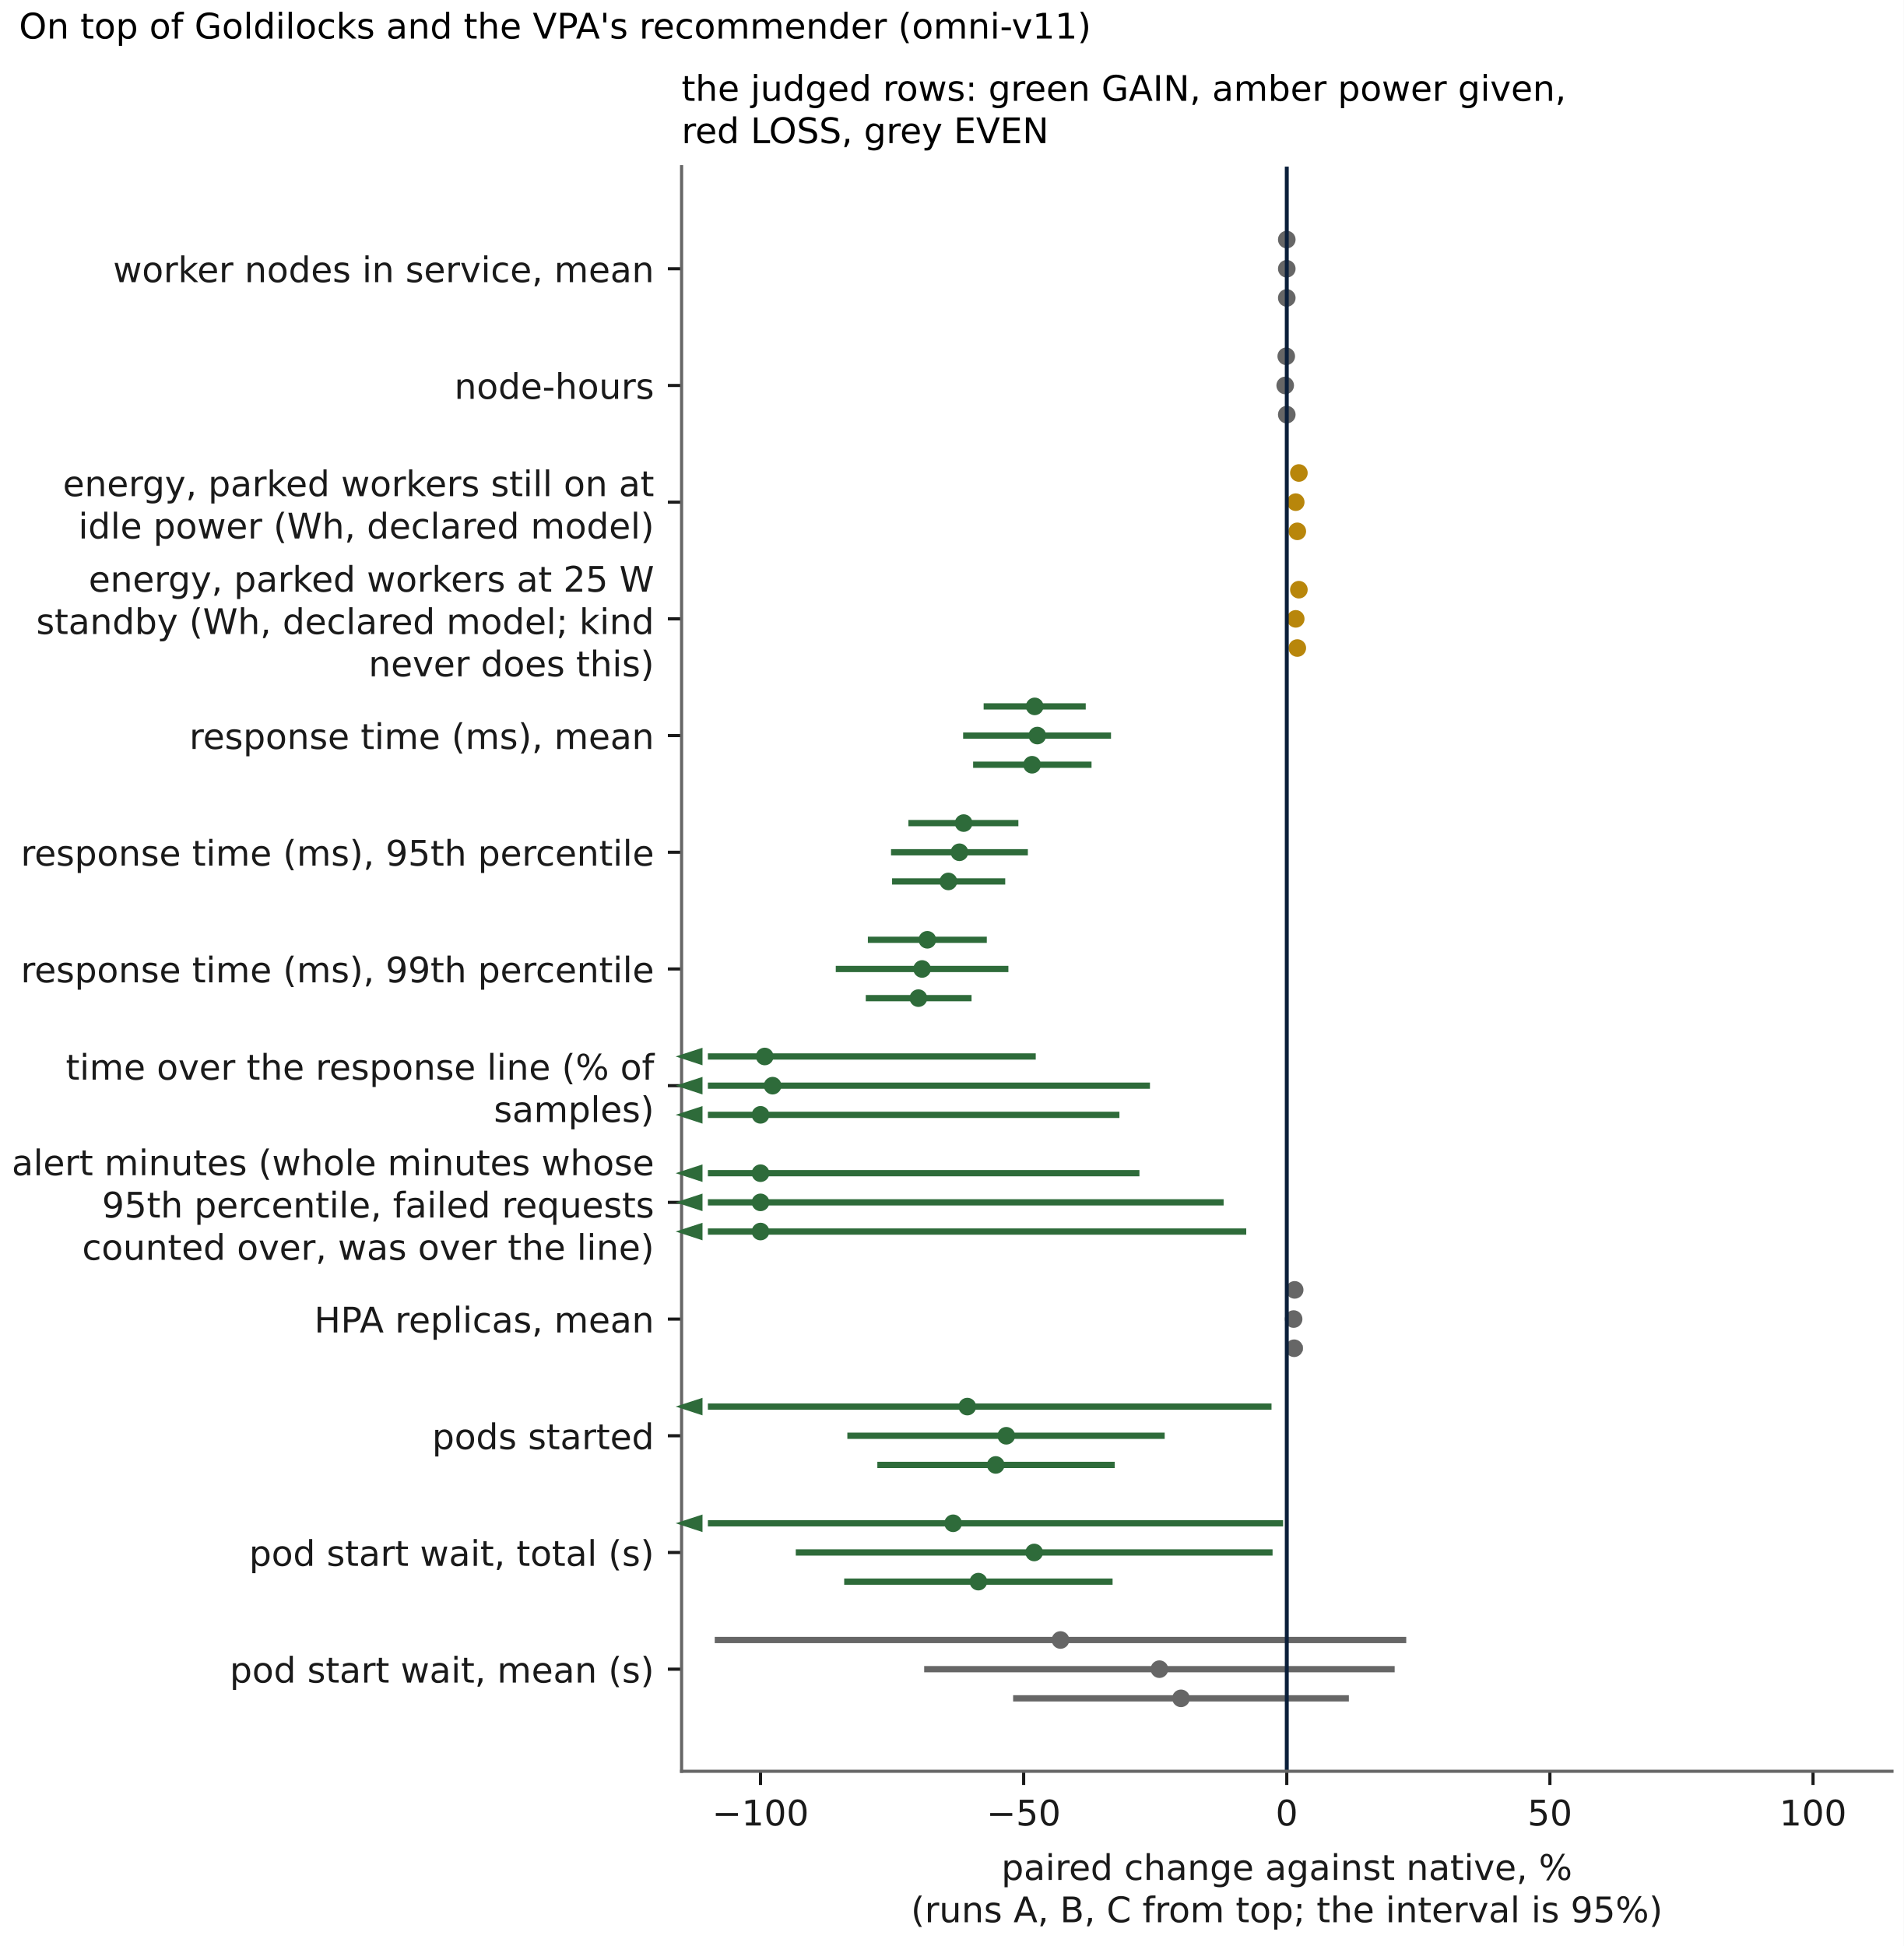
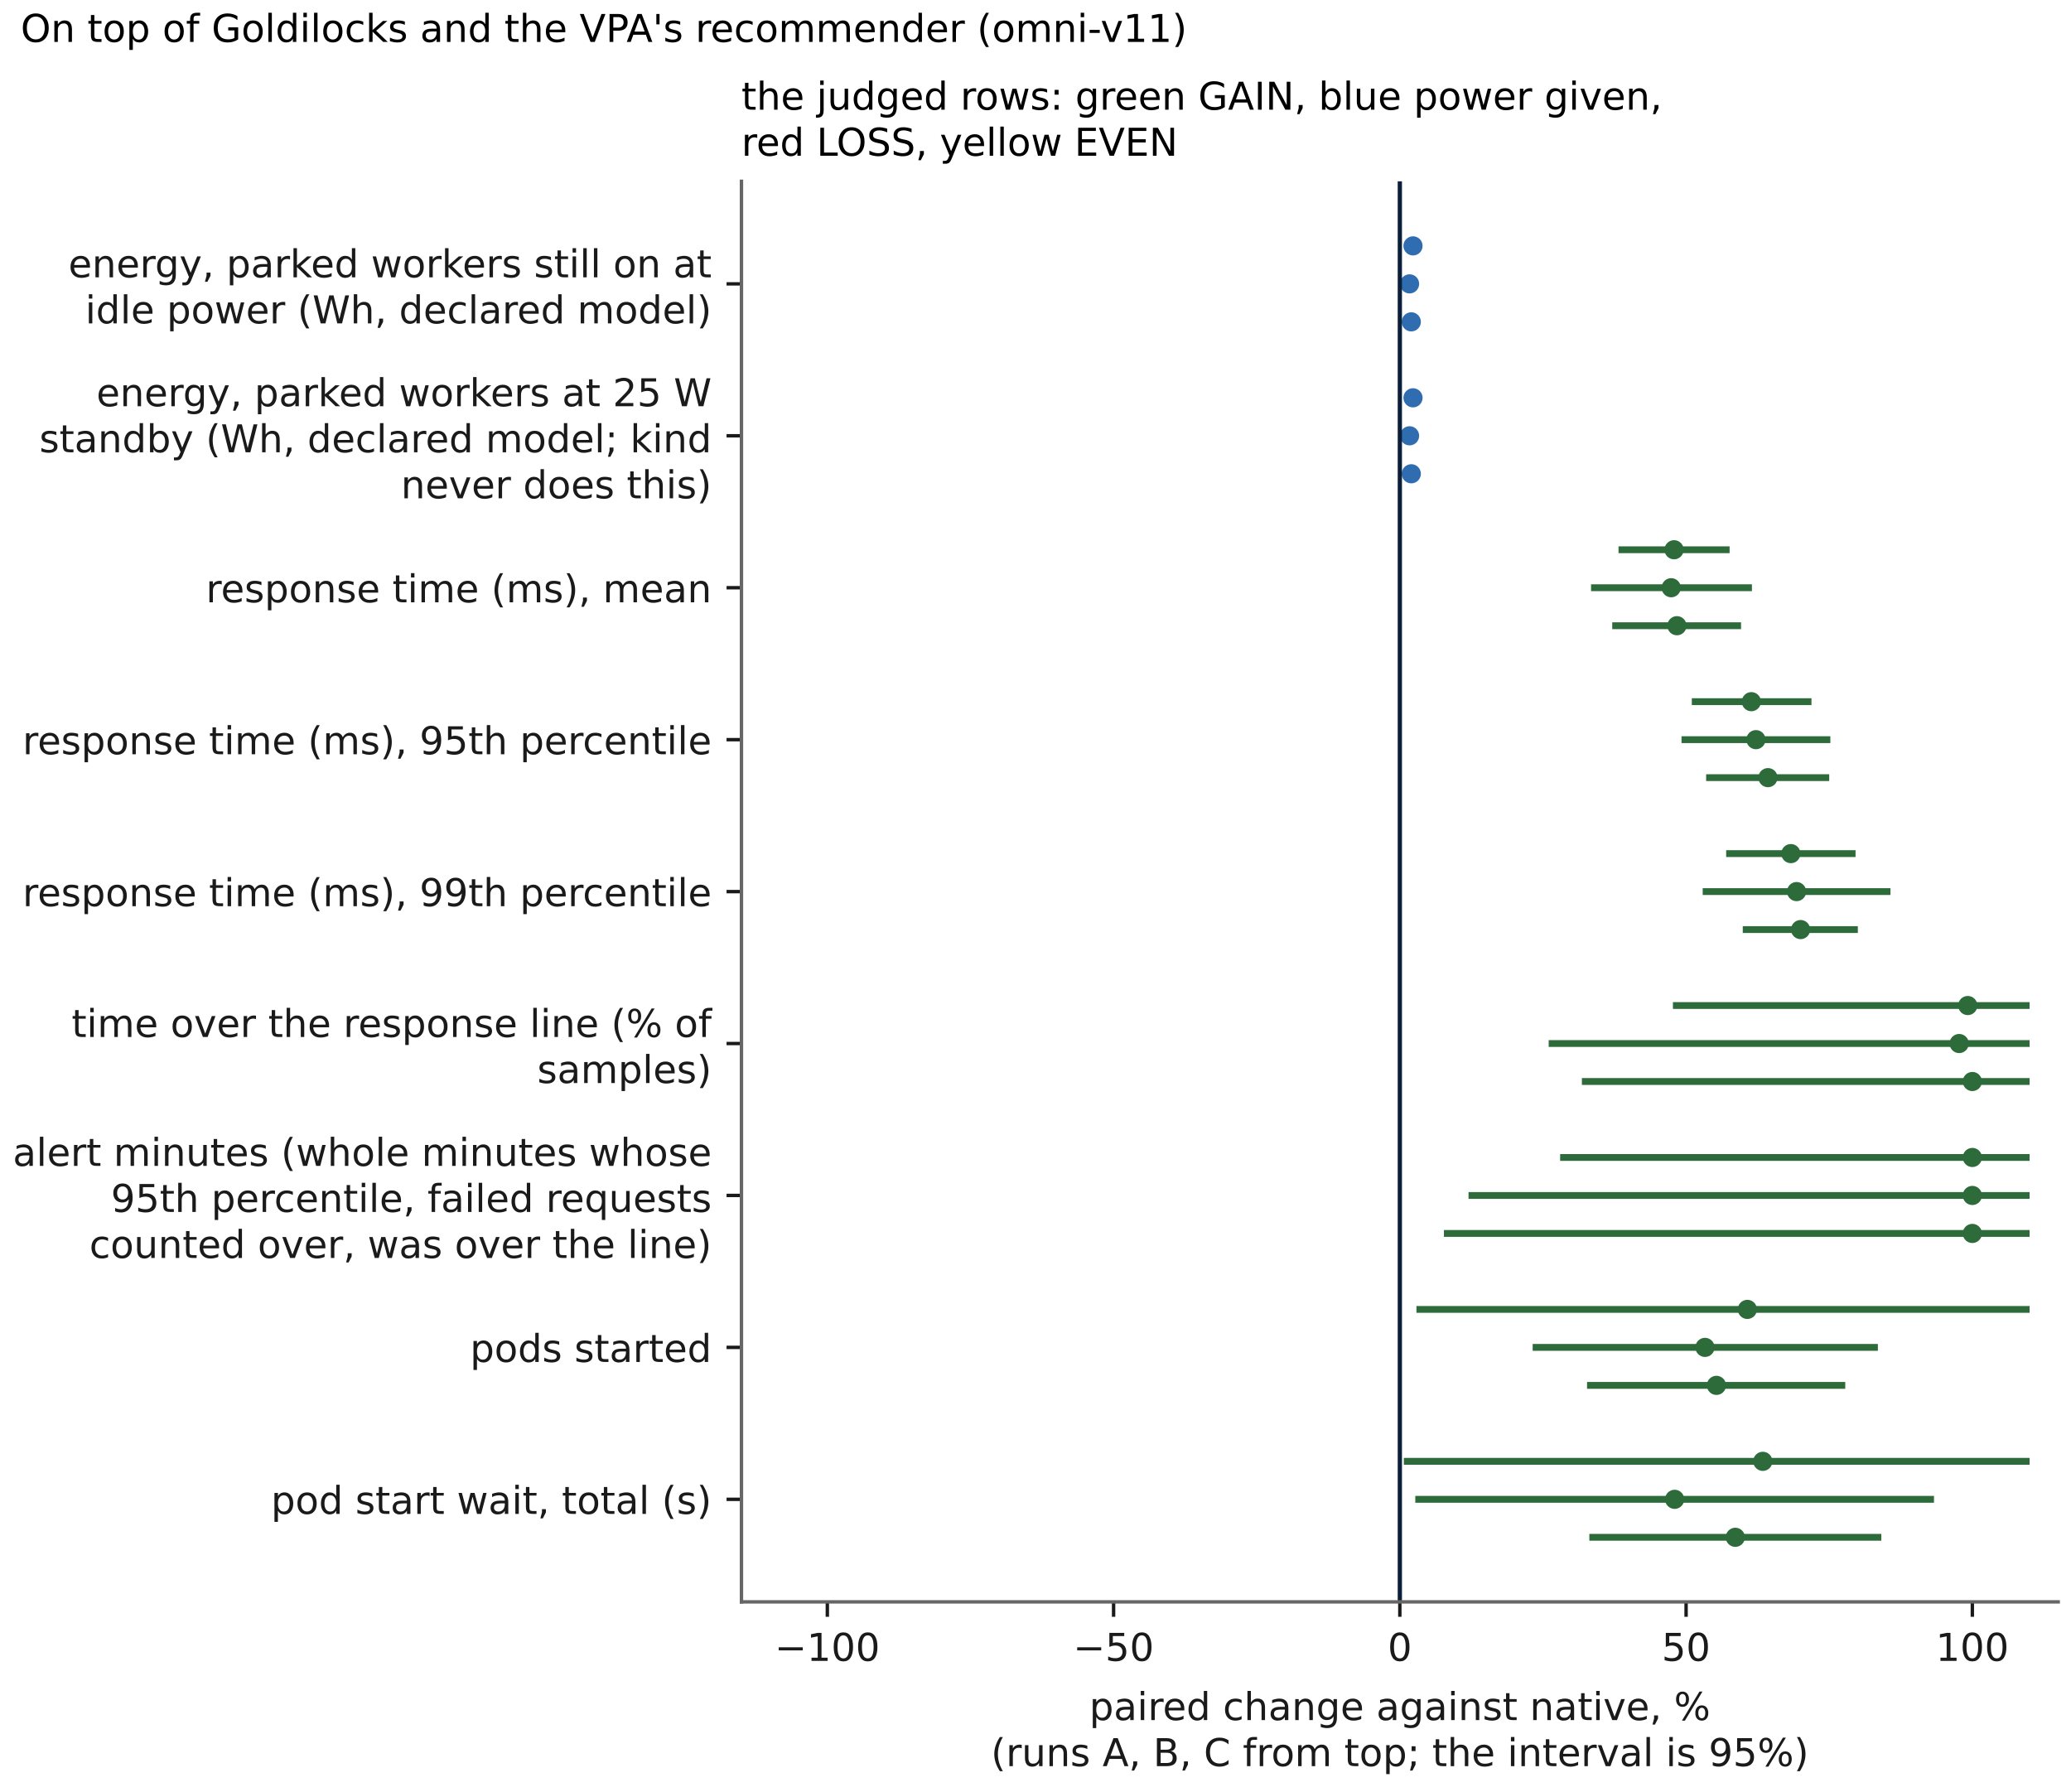
- <svg xmlns="http://www.w3.org/2000/svg" xmlns:xlink="http://www.w3.org/1999/xlink" width="486pt" height="496.8pt" viewBox="0 0 486 496.8" version="1.1">
+ <svg xmlns="http://www.w3.org/2000/svg" xmlns:xlink="http://www.w3.org/1999/xlink" width="486pt" height="420.48pt" viewBox="0 0 486 420.48" version="1.1">
  <defs>
    <style type="text/css">*{stroke-linejoin: round; stroke-linecap: butt}</style>
  </defs>
  <g id="figure_1">
    <g id="patch_1">
-       <path d="M 0 496.8  L 486 496.8  L 486 0  L 0 0  z " style="fill: #ffffff" />
+       <path d="M 0 420.48  L 486 420.48  L 486 0  L 0 0  z " style="fill: #ffffff" />
    </g>
    <g id="axes_1">
      <g id="patch_2">
-         <path d="M 173.999 452.195  L 483 452.195  L 483 42.543  L 173.999 42.543  z " style="fill: #ffffff" />
+         <path d="M 173.999 375.875  L 483 375.875  L 483 42.543  L 173.999 42.543  z " style="fill: #ffffff" />
      </g>
      <g id="matplotlib.axis_1">
        <g id="xtick_1">
          <g id="line2d_1">
            <defs>
              <path id="m814b2a8047" d="M 0 0  L 0 3.5  " style="stroke: #1a1a1a; stroke-width: 0.8" />
            </defs>
            <g>
-               <use xlink:href="#m814b2a8047" x="194.151" y="452.195" style="fill: #1a1a1a; stroke: #1a1a1a; stroke-width: 0.8" />
+               <use xlink:href="#m814b2a8047" x="194.151" y="375.875" style="fill: #1a1a1a; stroke: #1a1a1a; stroke-width: 0.8" />
            </g>
          </g>
          <g id="text_1">
-             <text style="font-size: 9px; font-family: 'DejaVu Sans'; text-anchor: middle; fill: #1a1a1a" x="194.151" y="466.033" transform="rotate(-0 194.1508 466.0327)">−100</text>
+             <text style="font-size: 9px; font-family: 'DejaVu Sans'; text-anchor: middle; fill: #1a1a1a" x="194.151" y="389.713" transform="rotate(-0 194.1508 389.7127)">−100</text>
          </g>
        </g>
        <g id="xtick_2">
          <g id="line2d_2">
            <g>
-               <use xlink:href="#m814b2a8047" x="261.325" y="452.195" style="fill: #1a1a1a; stroke: #1a1a1a; stroke-width: 0.8" />
+               <use xlink:href="#m814b2a8047" x="261.325" y="375.875" style="fill: #1a1a1a; stroke: #1a1a1a; stroke-width: 0.8" />
            </g>
          </g>
          <g id="text_2">
-             <text style="font-size: 9px; font-family: 'DejaVu Sans'; text-anchor: middle; fill: #1a1a1a" x="261.325" y="466.033" transform="rotate(-0 261.325 466.0327)">−50</text>
+             <text style="font-size: 9px; font-family: 'DejaVu Sans'; text-anchor: middle; fill: #1a1a1a" x="261.325" y="389.713" transform="rotate(-0 261.325 389.7127)">−50</text>
          </g>
        </g>
        <g id="xtick_3">
          <g id="line2d_3">
            <g>
-               <use xlink:href="#m814b2a8047" x="328.499" y="452.195" style="fill: #1a1a1a; stroke: #1a1a1a; stroke-width: 0.8" />
+               <use xlink:href="#m814b2a8047" x="328.499" y="375.875" style="fill: #1a1a1a; stroke: #1a1a1a; stroke-width: 0.8" />
            </g>
          </g>
          <g id="text_3">
-             <text style="font-size: 9px; font-family: 'DejaVu Sans'; text-anchor: middle; fill: #1a1a1a" x="328.499" y="466.033" transform="rotate(-0 328.4991 466.0327)">0</text>
+             <text style="font-size: 9px; font-family: 'DejaVu Sans'; text-anchor: middle; fill: #1a1a1a" x="328.499" y="389.713" transform="rotate(-0 328.4991 389.7127)">0</text>
          </g>
        </g>
        <g id="xtick_4">
          <g id="line2d_4">
            <g>
-               <use xlink:href="#m814b2a8047" x="395.673" y="452.195" style="fill: #1a1a1a; stroke: #1a1a1a; stroke-width: 0.8" />
+               <use xlink:href="#m814b2a8047" x="395.673" y="375.875" style="fill: #1a1a1a; stroke: #1a1a1a; stroke-width: 0.8" />
            </g>
          </g>
          <g id="text_4">
-             <text style="font-size: 9px; font-family: 'DejaVu Sans'; text-anchor: middle; fill: #1a1a1a" x="395.673" y="466.033" transform="rotate(-0 395.6733 466.0327)">50</text>
+             <text style="font-size: 9px; font-family: 'DejaVu Sans'; text-anchor: middle; fill: #1a1a1a" x="395.673" y="389.713" transform="rotate(-0 395.6733 389.7127)">50</text>
          </g>
        </g>
        <g id="xtick_5">
          <g id="line2d_5">
            <g>
-               <use xlink:href="#m814b2a8047" x="462.848" y="452.195" style="fill: #1a1a1a; stroke: #1a1a1a; stroke-width: 0.8" />
+               <use xlink:href="#m814b2a8047" x="462.848" y="375.875" style="fill: #1a1a1a; stroke: #1a1a1a; stroke-width: 0.8" />
            </g>
          </g>
          <g id="text_5">
-             <text style="font-size: 9px; font-family: 'DejaVu Sans'; text-anchor: middle; fill: #1a1a1a" x="462.848" y="466.033" transform="rotate(-0 462.8475 466.0327)">100</text>
+             <text style="font-size: 9px; font-family: 'DejaVu Sans'; text-anchor: middle; fill: #1a1a1a" x="462.848" y="389.713" transform="rotate(-0 462.8475 389.7127)">100</text>
          </g>
        </g>
        <g id="text_6">
-           <text style="font-size: 9px; font-family: 'DejaVu Sans'; fill: #1a1a1a" transform="translate(255.6315 479.9343)">paired change against native, %</text>
-           <text style="font-size: 9px; font-family: 'DejaVu Sans'; fill: #1a1a1a" transform="translate(232.5507 490.7368)">(runs A, B, C from top; the interval is 95%)</text>
+           <text style="font-size: 9px; font-family: 'DejaVu Sans'; fill: #1a1a1a" transform="translate(255.6315 403.6143)">paired change against native, %</text>
+           <text style="font-size: 9px; font-family: 'DejaVu Sans'; fill: #1a1a1a" transform="translate(232.5507 414.4168)">(runs A, B, C from top; the interval is 95%)</text>
        </g>
      </g>
      <g id="matplotlib.axis_2">
        <g id="ytick_1">
          <g id="line2d_6">
            <defs>
              <path id="m31e56b5a68" d="M 0 0  L -3.5 0  " style="stroke: #1a1a1a; stroke-width: 0.8" />
            </defs>
            <g>
-               <use xlink:href="#m31e56b5a68" x="173.999" y="426.126" style="fill: #1a1a1a; stroke: #1a1a1a; stroke-width: 0.8" />
+               <use xlink:href="#m31e56b5a68" x="173.999" y="351.811" style="fill: #1a1a1a; stroke: #1a1a1a; stroke-width: 0.8" />
            </g>
          </g>
          <g id="text_7">
-             <text style="font-size: 9px; font-family: 'DejaVu Sans'; text-anchor: end; fill: #1a1a1a" x="166.999" y="429.545" transform="rotate(-0 166.9985 429.5454)">pod start wait, mean (s)</text>
+             <text style="font-size: 9px; font-family: 'DejaVu Sans'; text-anchor: end; fill: #1a1a1a" x="166.999" y="355.23" transform="rotate(-0 166.9985 355.2301)">pod start wait, total (s)</text>
          </g>
        </g>
        <g id="ytick_2">
          <g id="line2d_7">
            <g>
-               <use xlink:href="#m31e56b5a68" x="173.999" y="396.333" style="fill: #1a1a1a; stroke: #1a1a1a; stroke-width: 0.8" />
+               <use xlink:href="#m31e56b5a68" x="173.999" y="316.16" style="fill: #1a1a1a; stroke: #1a1a1a; stroke-width: 0.8" />
            </g>
          </g>
          <g id="text_8">
-             <text style="font-size: 9px; font-family: 'DejaVu Sans'; text-anchor: end; fill: #1a1a1a" x="166.999" y="399.753" transform="rotate(-0 166.9985 399.7526)">pod start wait, total (s)</text>
+             <text style="font-size: 9px; font-family: 'DejaVu Sans'; text-anchor: end; fill: #1a1a1a" x="166.999" y="319.58" transform="rotate(-0 166.9985 319.5797)">pods started</text>
          </g>
        </g>
        <g id="ytick_3">
          <g id="line2d_8">
            <g>
-               <use xlink:href="#m31e56b5a68" x="173.999" y="366.54" style="fill: #1a1a1a; stroke: #1a1a1a; stroke-width: 0.8" />
+               <use xlink:href="#m31e56b5a68" x="173.999" y="280.51" style="fill: #1a1a1a; stroke: #1a1a1a; stroke-width: 0.8" />
            </g>
          </g>
          <g id="text_9">
-             <text style="font-size: 9px; font-family: 'DejaVu Sans'; text-anchor: end; fill: #1a1a1a" x="166.999" y="369.96" transform="rotate(-0 166.9985 369.9597)">pods started</text>
+             <text style="font-size: 9px; font-family: 'DejaVu Sans'; fill: #1a1a1a" transform="translate(3.00024 273.5772)">alert minutes (whole minutes whose</text>
+             <text style="font-size: 9px; font-family: 'DejaVu Sans'; fill: #1a1a1a" transform="translate(26.02758 284.3797)">95th percentile, failed requests</text>
+             <text style="font-size: 9px; font-family: 'DejaVu Sans'; fill: #1a1a1a" transform="translate(20.96368 295.1821)">counted over, was over the line)</text>
          </g>
        </g>
        <g id="ytick_4">
          <g id="line2d_9">
            <g>
-               <use xlink:href="#m31e56b5a68" x="173.999" y="336.748" style="fill: #1a1a1a; stroke: #1a1a1a; stroke-width: 0.8" />
+               <use xlink:href="#m31e56b5a68" x="173.999" y="244.86" style="fill: #1a1a1a; stroke: #1a1a1a; stroke-width: 0.8" />
            </g>
          </g>
          <g id="text_10">
-             <text style="font-size: 9px; font-family: 'DejaVu Sans'; text-anchor: end; fill: #1a1a1a" x="166.999" y="340.167" transform="rotate(-0 166.9985 340.1669)">HPA replicas, mean</text>
+             <text style="font-size: 9px; font-family: 'DejaVu Sans'; fill: #1a1a1a" transform="translate(16.80399 243.328)">time over the response line (% of</text>
+             <text style="font-size: 9px; font-family: 'DejaVu Sans'; fill: #1a1a1a" transform="translate(126.0766 254.1305)">samples)</text>
          </g>
        </g>
        <g id="ytick_5">
          <g id="line2d_10">
            <g>
-               <use xlink:href="#m31e56b5a68" x="173.999" y="306.955" style="fill: #1a1a1a; stroke: #1a1a1a; stroke-width: 0.8" />
+               <use xlink:href="#m31e56b5a68" x="173.999" y="209.209" style="fill: #1a1a1a; stroke: #1a1a1a; stroke-width: 0.8" />
            </g>
          </g>
          <g id="text_11">
-             <text style="font-size: 9px; font-family: 'DejaVu Sans'; fill: #1a1a1a" transform="translate(3.00024 300.022)">alert minutes (whole minutes whose</text>
-             <text style="font-size: 9px; font-family: 'DejaVu Sans'; fill: #1a1a1a" transform="translate(26.02758 310.8245)">95th percentile, failed requests</text>
-             <text style="font-size: 9px; font-family: 'DejaVu Sans'; fill: #1a1a1a" transform="translate(20.96368 321.627)">counted over, was over the line)</text>
+             <text style="font-size: 9px; font-family: 'DejaVu Sans'; text-anchor: end; fill: #1a1a1a" x="166.999" y="212.628" transform="rotate(-0 166.9985 212.6284)">response time (ms), 99th percentile</text>
          </g>
        </g>
        <g id="ytick_6">
          <g id="line2d_11">
            <g>
-               <use xlink:href="#m31e56b5a68" x="173.999" y="277.162" style="fill: #1a1a1a; stroke: #1a1a1a; stroke-width: 0.8" />
+               <use xlink:href="#m31e56b5a68" x="173.999" y="173.559" style="fill: #1a1a1a; stroke: #1a1a1a; stroke-width: 0.8" />
            </g>
          </g>
          <g id="text_12">
-             <text style="font-size: 9px; font-family: 'DejaVu Sans'; fill: #1a1a1a" transform="translate(16.80399 275.6304)">time over the response line (% of</text>
-             <text style="font-size: 9px; font-family: 'DejaVu Sans'; fill: #1a1a1a" transform="translate(126.0766 286.4329)">samples)</text>
+             <text style="font-size: 9px; font-family: 'DejaVu Sans'; text-anchor: end; fill: #1a1a1a" x="166.999" y="176.978" transform="rotate(-0 166.9985 176.978)">response time (ms), 95th percentile</text>
          </g>
        </g>
        <g id="ytick_7">
          <g id="line2d_12">
            <g>
-               <use xlink:href="#m31e56b5a68" x="173.999" y="247.369" style="fill: #1a1a1a; stroke: #1a1a1a; stroke-width: 0.8" />
+               <use xlink:href="#m31e56b5a68" x="173.999" y="137.908" style="fill: #1a1a1a; stroke: #1a1a1a; stroke-width: 0.8" />
            </g>
          </g>
          <g id="text_13">
-             <text style="font-size: 9px; font-family: 'DejaVu Sans'; text-anchor: end; fill: #1a1a1a" x="166.999" y="250.788" transform="rotate(-0 166.9985 250.7884)">response time (ms), 99th percentile</text>
+             <text style="font-size: 9px; font-family: 'DejaVu Sans'; text-anchor: end; fill: #1a1a1a" x="166.999" y="141.328" transform="rotate(-0 166.9985 141.3275)">response time (ms), mean</text>
          </g>
        </g>
        <g id="ytick_8">
          <g id="line2d_13">
            <g>
-               <use xlink:href="#m31e56b5a68" x="173.999" y="217.576" style="fill: #1a1a1a; stroke: #1a1a1a; stroke-width: 0.8" />
+               <use xlink:href="#m31e56b5a68" x="173.999" y="102.258" style="fill: #1a1a1a; stroke: #1a1a1a; stroke-width: 0.8" />
            </g>
          </g>
          <g id="text_14">
-             <text style="font-size: 9px; font-family: 'DejaVu Sans'; text-anchor: end; fill: #1a1a1a" x="166.999" y="220.996" transform="rotate(-0 166.9985 220.9956)">response time (ms), 95th percentile</text>
+             <text style="font-size: 9px; font-family: 'DejaVu Sans'; fill: #1a1a1a" transform="translate(22.62446 95.3251)">energy, parked workers at 25 W</text>
+             <text style="font-size: 9px; font-family: 'DejaVu Sans'; fill: #1a1a1a" transform="translate(9.238365 106.1276)">standby (Wh, declared model; kind</text>
+             <text style="font-size: 9px; font-family: 'DejaVu Sans'; fill: #1a1a1a" transform="translate(94.0929 116.93)">never does this)</text>
          </g>
        </g>
        <g id="ytick_9">
          <g id="line2d_14">
            <g>
-               <use xlink:href="#m31e56b5a68" x="173.999" y="187.783" style="fill: #1a1a1a; stroke: #1a1a1a; stroke-width: 0.8" />
+               <use xlink:href="#m31e56b5a68" x="173.999" y="66.607" style="fill: #1a1a1a; stroke: #1a1a1a; stroke-width: 0.8" />
            </g>
          </g>
          <g id="text_15">
-             <text style="font-size: 9px; font-family: 'DejaVu Sans'; text-anchor: end; fill: #1a1a1a" x="166.999" y="191.203" transform="rotate(-0 166.9985 191.2027)">response time (ms), mean</text>
-           </g>
-         </g>
-         <g id="ytick_10">
-           <g id="line2d_15">
-             <g>
-               <use xlink:href="#m31e56b5a68" x="173.999" y="157.991" style="fill: #1a1a1a; stroke: #1a1a1a; stroke-width: 0.8" />
-             </g>
-           </g>
-           <g id="text_16">
-             <text style="font-size: 9px; font-family: 'DejaVu Sans'; fill: #1a1a1a" transform="translate(22.62446 151.0579)">energy, parked workers at 25 W</text>
-             <text style="font-size: 9px; font-family: 'DejaVu Sans'; fill: #1a1a1a" transform="translate(9.238365 161.8603)">standby (Wh, declared model; kind</text>
-             <text style="font-size: 9px; font-family: 'DejaVu Sans'; fill: #1a1a1a" transform="translate(94.0929 172.6628)">never does this)</text>
-           </g>
-         </g>
-         <g id="ytick_11">
-           <g id="line2d_16">
-             <g>
-               <use xlink:href="#m31e56b5a68" x="173.999" y="128.198" style="fill: #1a1a1a; stroke: #1a1a1a; stroke-width: 0.8" />
-             </g>
-           </g>
-           <g id="text_17">
-             <text style="font-size: 9px; font-family: 'DejaVu Sans'; fill: #1a1a1a" transform="translate(16.04743 126.6663)">energy, parked workers still on at</text>
-             <text style="font-size: 9px; font-family: 'DejaVu Sans'; fill: #1a1a1a" transform="translate(20.00743 137.4687)">idle power (Wh, declared model)</text>
-           </g>
-         </g>
-         <g id="ytick_12">
-           <g id="line2d_17">
-             <g>
-               <use xlink:href="#m31e56b5a68" x="173.999" y="98.405" style="fill: #1a1a1a; stroke: #1a1a1a; stroke-width: 0.8" />
-             </g>
-           </g>
-           <g id="text_18">
-             <text style="font-size: 9px; font-family: 'DejaVu Sans'; text-anchor: end; fill: #1a1a1a" x="166.999" y="101.824" transform="rotate(-0 166.9985 101.8242)">node-hours</text>
-           </g>
-         </g>
-         <g id="ytick_13">
-           <g id="line2d_18">
-             <g>
-               <use xlink:href="#m31e56b5a68" x="173.999" y="68.612" style="fill: #1a1a1a; stroke: #1a1a1a; stroke-width: 0.8" />
-             </g>
-           </g>
-           <g id="text_19">
-             <text style="font-size: 9px; font-family: 'DejaVu Sans'; text-anchor: end; fill: #1a1a1a" x="166.999" y="72.031" transform="rotate(-0 166.9985 72.03138)">worker nodes in service, mean</text>
-           </g>
-         </g>
-       </g>
-       <g id="line2d_19">
-         <path d="M 182.462 418.678  L 358.996 418.678  " clip-path="url(#p83dcd2f737)" style="fill: none; stroke: #666666; stroke-width: 1.6" />
-       </g>
-       <g id="line2d_20">
-         <defs>
-           <path id="me5daacd1f5" d="M 0 1.75  C 0.464 1.75 0.909 1.566 1.237 1.237  C 1.566 0.909 1.75 0.464 1.75 0  C 1.75 -0.464 1.566 -0.909 1.237 -1.237  C 0.909 -1.566 0.464 -1.75 0 -1.75  C -0.464 -1.75 -0.909 -1.566 -1.237 -1.237  C -1.566 -0.909 -1.75 -0.464 -1.75 0  C -1.75 0.464 -1.566 0.909 -1.237 1.237  C -0.909 1.566 -0.464 1.75 0 1.75  z " style="stroke: #666666" />
-         </defs>
-         <g clip-path="url(#p83dcd2f737)">
-           <use xlink:href="#me5daacd1f5" x="270.729" y="418.678" style="fill: #666666; stroke: #666666" />
-         </g>
-       </g>
-       <g id="line2d_21">
-         <path d="M 235.933 426.126  L 356.041 426.126  " clip-path="url(#p83dcd2f737)" style="fill: none; stroke: #666666; stroke-width: 1.6" />
-       </g>
-       <g id="line2d_22">
-         <g clip-path="url(#p83dcd2f737)">
-           <use xlink:href="#me5daacd1f5" x="295.987" y="426.126" style="fill: #666666; stroke: #666666" />
-         </g>
-       </g>
-       <g id="line2d_23">
-         <path d="M 258.638 433.574  L 344.352 433.574  " clip-path="url(#p83dcd2f737)" style="fill: none; stroke: #666666; stroke-width: 1.6" />
-       </g>
-       <g id="line2d_24">
-         <g clip-path="url(#p83dcd2f737)">
-           <use xlink:href="#me5daacd1f5" x="301.495" y="433.574" style="fill: #666666; stroke: #666666" />
-         </g>
-       </g>
-       <g id="line2d_25">
-         <path d="M 180.716 388.885  L 327.559 388.885  " clip-path="url(#p83dcd2f737)" style="fill: none; stroke: #2e6b3a; stroke-width: 1.6" />
-       </g>
-       <g id="line2d_26">
+             <text style="font-size: 9px; font-family: 'DejaVu Sans'; fill: #1a1a1a" transform="translate(16.04743 65.0759)">energy, parked workers still on at</text>
+             <text style="font-size: 9px; font-family: 'DejaVu Sans'; fill: #1a1a1a" transform="translate(20.00743 75.87836)">idle power (Wh, declared model)</text>
+           </g>
+         </g>
+       </g>
+       <g id="line2d_15">
+         <path d="M 329.44 342.898  L 476.282 342.898  " clip-path="url(#p3ced2bba6f)" style="fill: none; stroke: #2e6b3a; stroke-width: 1.6" />
+       </g>
+       <g id="line2d_16">
        <defs>
          <path id="m73f3a7aa01" d="M 0 1.75  C 0.464 1.75 0.909 1.566 1.237 1.237  C 1.566 0.909 1.75 0.464 1.75 0  C 1.75 -0.464 1.566 -0.909 1.237 -1.237  C 0.909 -1.566 0.464 -1.75 0 -1.75  C -0.464 -1.75 -0.909 -1.566 -1.237 -1.237  C -1.566 -0.909 -1.75 -0.464 -1.75 0  C -1.75 0.464 -1.566 0.909 -1.237 1.237  C -0.909 1.566 -0.464 1.75 0 1.75  z " style="stroke: #2e6b3a" />
        </defs>
-         <g clip-path="url(#p83dcd2f737)">
-           <use xlink:href="#m73f3a7aa01" x="243.322" y="388.885" style="fill: #2e6b3a; stroke: #2e6b3a" />
+         <g clip-path="url(#p3ced2bba6f)">
+           <use xlink:href="#m73f3a7aa01" x="413.676" y="342.898" style="fill: #2e6b3a; stroke: #2e6b3a" />
+         </g>
+       </g>
+       <g id="line2d_17">
+         <path d="M 332.127 351.811  L 453.846 351.811  " clip-path="url(#p3ced2bba6f)" style="fill: none; stroke: #2e6b3a; stroke-width: 1.6" />
+       </g>
+       <g id="line2d_18">
+         <g clip-path="url(#p3ced2bba6f)">
+           <use xlink:href="#m73f3a7aa01" x="392.986" y="351.811" style="fill: #2e6b3a; stroke: #2e6b3a" />
+         </g>
+       </g>
+       <g id="line2d_19">
+         <path d="M 372.968 360.723  L 441.486 360.723  " clip-path="url(#p3ced2bba6f)" style="fill: none; stroke: #2e6b3a; stroke-width: 1.6" />
+       </g>
+       <g id="line2d_20">
+         <g clip-path="url(#p3ced2bba6f)">
+           <use xlink:href="#m73f3a7aa01" x="407.227" y="360.723" style="fill: #2e6b3a; stroke: #2e6b3a" />
+         </g>
+       </g>
+       <g id="line2d_21">
+         <path d="M 332.395 307.248  L 476.282 307.248  " clip-path="url(#p3ced2bba6f)" style="fill: none; stroke: #2e6b3a; stroke-width: 1.6" />
+       </g>
+       <g id="line2d_22">
+         <g clip-path="url(#p3ced2bba6f)">
+           <use xlink:href="#m73f3a7aa01" x="410.049" y="307.248" style="fill: #2e6b3a; stroke: #2e6b3a" />
+         </g>
+       </g>
+       <g id="line2d_23">
+         <path d="M 359.668 316.16  L 440.68 316.16  " clip-path="url(#p3ced2bba6f)" style="fill: none; stroke: #2e6b3a; stroke-width: 1.6" />
+       </g>
+       <g id="line2d_24">
+         <g clip-path="url(#p3ced2bba6f)">
+           <use xlink:href="#m73f3a7aa01" x="400.107" y="316.16" style="fill: #2e6b3a; stroke: #2e6b3a" />
+         </g>
+       </g>
+       <g id="line2d_25">
+         <path d="M 372.431 325.073  L 433.022 325.073  " clip-path="url(#p3ced2bba6f)" style="fill: none; stroke: #2e6b3a; stroke-width: 1.6" />
+       </g>
+       <g id="line2d_26">
+         <g clip-path="url(#p3ced2bba6f)">
+           <use xlink:href="#m73f3a7aa01" x="402.794" y="325.073" style="fill: #2e6b3a; stroke: #2e6b3a" />
        </g>
      </g>
      <g id="line2d_27">
-         <path d="M 203.152 396.333  L 324.872 396.333  " clip-path="url(#p83dcd2f737)" style="fill: none; stroke: #2e6b3a; stroke-width: 1.6" />
+         <path d="M 366.117 271.597  L 476.282 271.597  " clip-path="url(#p3ced2bba6f)" style="fill: none; stroke: #2e6b3a; stroke-width: 1.6" />
      </g>
      <g id="line2d_28">
-         <g clip-path="url(#p83dcd2f737)">
-           <use xlink:href="#m73f3a7aa01" x="264.012" y="396.333" style="fill: #2e6b3a; stroke: #2e6b3a" />
+         <g clip-path="url(#p3ced2bba6f)">
+           <use xlink:href="#m73f3a7aa01" x="462.848" y="271.597" style="fill: #2e6b3a; stroke: #2e6b3a" />
        </g>
      </g>
      <g id="line2d_29">
-         <path d="M 215.512 403.781  L 284.03 403.781  " clip-path="url(#p83dcd2f737)" style="fill: none; stroke: #2e6b3a; stroke-width: 1.6" />
+         <path d="M 344.621 280.51  L 476.282 280.51  " clip-path="url(#p3ced2bba6f)" style="fill: none; stroke: #2e6b3a; stroke-width: 1.6" />
      </g>
      <g id="line2d_30">
-         <g clip-path="url(#p83dcd2f737)">
-           <use xlink:href="#m73f3a7aa01" x="249.771" y="403.781" style="fill: #2e6b3a; stroke: #2e6b3a" />
+         <g clip-path="url(#p3ced2bba6f)">
+           <use xlink:href="#m73f3a7aa01" x="462.848" y="280.51" style="fill: #2e6b3a; stroke: #2e6b3a" />
        </g>
      </g>
      <g id="line2d_31">
-         <path d="M 180.716 359.092  L 324.603 359.092  " clip-path="url(#p83dcd2f737)" style="fill: none; stroke: #2e6b3a; stroke-width: 1.6" />
+         <path d="M 338.844 289.423  L 476.282 289.423  " clip-path="url(#p3ced2bba6f)" style="fill: none; stroke: #2e6b3a; stroke-width: 1.6" />
      </g>
      <g id="line2d_32">
-         <g clip-path="url(#p83dcd2f737)">
-           <use xlink:href="#m73f3a7aa01" x="246.95" y="359.092" style="fill: #2e6b3a; stroke: #2e6b3a" />
+         <g clip-path="url(#p3ced2bba6f)">
+           <use xlink:href="#m73f3a7aa01" x="462.848" y="289.423" style="fill: #2e6b3a; stroke: #2e6b3a" />
        </g>
      </g>
      <g id="line2d_33">
-         <path d="M 216.318 366.54  L 297.33 366.54  " clip-path="url(#p83dcd2f737)" style="fill: none; stroke: #2e6b3a; stroke-width: 1.6" />
+         <path d="M 392.583 235.947  L 476.282 235.947  " clip-path="url(#p3ced2bba6f)" style="fill: none; stroke: #2e6b3a; stroke-width: 1.6" />
      </g>
      <g id="line2d_34">
-         <g clip-path="url(#p83dcd2f737)">
-           <use xlink:href="#m73f3a7aa01" x="256.891" y="366.54" style="fill: #2e6b3a; stroke: #2e6b3a" />
+         <g clip-path="url(#p3ced2bba6f)">
+           <use xlink:href="#m73f3a7aa01" x="461.773" y="235.947" style="fill: #2e6b3a; stroke: #2e6b3a" />
        </g>
      </g>
      <g id="line2d_35">
-         <path d="M 223.976 373.989  L 284.567 373.989  " clip-path="url(#p83dcd2f737)" style="fill: none; stroke: #2e6b3a; stroke-width: 1.6" />
+         <path d="M 363.43 244.86  L 476.282 244.86  " clip-path="url(#p3ced2bba6f)" style="fill: none; stroke: #2e6b3a; stroke-width: 1.6" />
      </g>
      <g id="line2d_36">
-         <g clip-path="url(#p83dcd2f737)">
-           <use xlink:href="#m73f3a7aa01" x="254.204" y="373.989" style="fill: #2e6b3a; stroke: #2e6b3a" />
+         <g clip-path="url(#p3ced2bba6f)">
+           <use xlink:href="#m73f3a7aa01" x="459.757" y="244.86" style="fill: #2e6b3a; stroke: #2e6b3a" />
        </g>
      </g>
      <g id="line2d_37">
-         <path d="M 328.768 329.299  L 332.395 329.299  " clip-path="url(#p83dcd2f737)" style="fill: none; stroke: #666666; stroke-width: 1.6" />
+         <path d="M 371.222 253.772  L 476.282 253.772  " clip-path="url(#p3ced2bba6f)" style="fill: none; stroke: #2e6b3a; stroke-width: 1.6" />
      </g>
      <g id="line2d_38">
-         <g clip-path="url(#p83dcd2f737)">
-           <use xlink:href="#me5daacd1f5" x="330.514" y="329.299" style="fill: #666666; stroke: #666666" />
+         <g clip-path="url(#p3ced2bba6f)">
+           <use xlink:href="#m73f3a7aa01" x="462.848" y="253.772" style="fill: #2e6b3a; stroke: #2e6b3a" />
        </g>
      </g>
      <g id="line2d_39">
-         <path d="M 328.902 336.748  L 331.455 336.748  " clip-path="url(#p83dcd2f737)" style="fill: none; stroke: #666666; stroke-width: 1.6" />
+         <path d="M 405.078 200.296  L 435.44 200.296  " clip-path="url(#p3ced2bba6f)" style="fill: none; stroke: #2e6b3a; stroke-width: 1.6" />
      </g>
      <g id="line2d_40">
-         <g clip-path="url(#p83dcd2f737)">
-           <use xlink:href="#me5daacd1f5" x="330.246" y="336.748" style="fill: #666666; stroke: #666666" />
+         <g clip-path="url(#p3ced2bba6f)">
+           <use xlink:href="#m73f3a7aa01" x="420.259" y="200.296" style="fill: #2e6b3a; stroke: #2e6b3a" />
        </g>
      </g>
      <g id="line2d_41">
-         <path d="M 328.096 344.196  L 332.53 344.196  " clip-path="url(#p83dcd2f737)" style="fill: none; stroke: #666666; stroke-width: 1.6" />
+         <path d="M 399.569 209.209  L 443.636 209.209  " clip-path="url(#p3ced2bba6f)" style="fill: none; stroke: #2e6b3a; stroke-width: 1.6" />
      </g>
      <g id="line2d_42">
-         <g clip-path="url(#p83dcd2f737)">
-           <use xlink:href="#me5daacd1f5" x="330.38" y="344.196" style="fill: #666666; stroke: #666666" />
+         <g clip-path="url(#p3ced2bba6f)">
+           <use xlink:href="#m73f3a7aa01" x="421.603" y="209.209" style="fill: #2e6b3a; stroke: #2e6b3a" />
        </g>
      </g>
      <g id="line2d_43">
-         <path d="M 180.716 299.507  L 290.882 299.507  " clip-path="url(#p83dcd2f737)" style="fill: none; stroke: #2e6b3a; stroke-width: 1.6" />
+         <path d="M 408.974 218.122  L 435.978 218.122  " clip-path="url(#p3ced2bba6f)" style="fill: none; stroke: #2e6b3a; stroke-width: 1.6" />
      </g>
      <g id="line2d_44">
-         <g clip-path="url(#p83dcd2f737)">
-           <use xlink:href="#m73f3a7aa01" x="194.151" y="299.507" style="fill: #2e6b3a; stroke: #2e6b3a" />
+         <g clip-path="url(#p3ced2bba6f)">
+           <use xlink:href="#m73f3a7aa01" x="422.543" y="218.122" style="fill: #2e6b3a; stroke: #2e6b3a" />
        </g>
      </g>
      <g id="line2d_45">
-         <path d="M 180.716 306.955  L 312.377 306.955  " clip-path="url(#p83dcd2f737)" style="fill: none; stroke: #2e6b3a; stroke-width: 1.6" />
+         <path d="M 397.017 164.646  L 425.096 164.646  " clip-path="url(#p3ced2bba6f)" style="fill: none; stroke: #2e6b3a; stroke-width: 1.6" />
      </g>
      <g id="line2d_46">
-         <g clip-path="url(#p83dcd2f737)">
-           <use xlink:href="#m73f3a7aa01" x="194.151" y="306.955" style="fill: #2e6b3a; stroke: #2e6b3a" />
+         <g clip-path="url(#p3ced2bba6f)">
+           <use xlink:href="#m73f3a7aa01" x="410.989" y="164.646" style="fill: #2e6b3a; stroke: #2e6b3a" />
        </g>
      </g>
      <g id="line2d_47">
-         <path d="M 180.716 314.403  L 318.154 314.403  " clip-path="url(#p83dcd2f737)" style="fill: none; stroke: #2e6b3a; stroke-width: 1.6" />
+         <path d="M 394.599 173.559  L 429.529 173.559  " clip-path="url(#p3ced2bba6f)" style="fill: none; stroke: #2e6b3a; stroke-width: 1.6" />
      </g>
      <g id="line2d_48">
-         <g clip-path="url(#p83dcd2f737)">
-           <use xlink:href="#m73f3a7aa01" x="194.151" y="314.403" style="fill: #2e6b3a; stroke: #2e6b3a" />
+         <g clip-path="url(#p3ced2bba6f)">
+           <use xlink:href="#m73f3a7aa01" x="412.064" y="173.559" style="fill: #2e6b3a; stroke: #2e6b3a" />
        </g>
      </g>
      <g id="line2d_49">
-         <path d="M 180.716 269.714  L 264.415 269.714  " clip-path="url(#p83dcd2f737)" style="fill: none; stroke: #2e6b3a; stroke-width: 1.6" />
+         <path d="M 400.376 182.471  L 429.26 182.471  " clip-path="url(#p3ced2bba6f)" style="fill: none; stroke: #2e6b3a; stroke-width: 1.6" />
      </g>
      <g id="line2d_50">
-         <g clip-path="url(#p83dcd2f737)">
-           <use xlink:href="#m73f3a7aa01" x="195.226" y="269.714" style="fill: #2e6b3a; stroke: #2e6b3a" />
+         <g clip-path="url(#p3ced2bba6f)">
+           <use xlink:href="#m73f3a7aa01" x="414.885" y="182.471" style="fill: #2e6b3a; stroke: #2e6b3a" />
        </g>
      </g>
      <g id="line2d_51">
-         <path d="M 180.716 277.162  L 293.569 277.162  " clip-path="url(#p83dcd2f737)" style="fill: none; stroke: #2e6b3a; stroke-width: 1.6" />
+         <path d="M 379.82 128.996  L 405.884 128.996  " clip-path="url(#p3ced2bba6f)" style="fill: none; stroke: #2e6b3a; stroke-width: 1.6" />
      </g>
      <g id="line2d_52">
-         <g clip-path="url(#p83dcd2f737)">
-           <use xlink:href="#m73f3a7aa01" x="197.241" y="277.162" style="fill: #2e6b3a; stroke: #2e6b3a" />
+         <g clip-path="url(#p3ced2bba6f)">
+           <use xlink:href="#m73f3a7aa01" x="392.852" y="128.996" style="fill: #2e6b3a; stroke: #2e6b3a" />
        </g>
      </g>
      <g id="line2d_53">
-         <path d="M 180.716 284.61  L 285.776 284.61  " clip-path="url(#p83dcd2f737)" style="fill: none; stroke: #2e6b3a; stroke-width: 1.6" />
+         <path d="M 373.371 137.908  L 411.123 137.908  " clip-path="url(#p3ced2bba6f)" style="fill: none; stroke: #2e6b3a; stroke-width: 1.6" />
      </g>
      <g id="line2d_54">
-         <g clip-path="url(#p83dcd2f737)">
-           <use xlink:href="#m73f3a7aa01" x="194.151" y="284.61" style="fill: #2e6b3a; stroke: #2e6b3a" />
+         <g clip-path="url(#p3ced2bba6f)">
+           <use xlink:href="#m73f3a7aa01" x="392.18" y="137.908" style="fill: #2e6b3a; stroke: #2e6b3a" />
        </g>
      </g>
      <g id="line2d_55">
-         <path d="M 221.558 239.921  L 251.921 239.921  " clip-path="url(#p83dcd2f737)" style="fill: none; stroke: #2e6b3a; stroke-width: 1.6" />
+         <path d="M 378.342 146.821  L 408.571 146.821  " clip-path="url(#p3ced2bba6f)" style="fill: none; stroke: #2e6b3a; stroke-width: 1.6" />
      </g>
      <g id="line2d_56">
-         <g clip-path="url(#p83dcd2f737)">
-           <use xlink:href="#m73f3a7aa01" x="236.739" y="239.921" style="fill: #2e6b3a; stroke: #2e6b3a" />
+         <g clip-path="url(#p3ced2bba6f)">
+           <use xlink:href="#m73f3a7aa01" x="393.524" y="146.821" style="fill: #2e6b3a; stroke: #2e6b3a" />
        </g>
      </g>
      <g id="line2d_57">
-         <path d="M 213.363 247.369  L 257.429 247.369  " clip-path="url(#p83dcd2f737)" style="fill: none; stroke: #2e6b3a; stroke-width: 1.6" />
+         <path d="M 330.783 93.345  L 332.395 93.345  " clip-path="url(#p3ced2bba6f)" style="fill: none; stroke: #2f6db0; stroke-width: 1.6" />
      </g>
      <g id="line2d_58">
-         <g clip-path="url(#p83dcd2f737)">
-           <use xlink:href="#m73f3a7aa01" x="235.396" y="247.369" style="fill: #2e6b3a; stroke: #2e6b3a" />
+         <defs>
+           <path id="m39e15a943a" d="M 0 1.75  C 0.464 1.75 0.909 1.566 1.237 1.237  C 1.566 0.909 1.75 0.464 1.75 0  C 1.75 -0.464 1.566 -0.909 1.237 -1.237  C 0.909 -1.566 0.464 -1.75 0 -1.75  C -0.464 -1.75 -0.909 -1.566 -1.237 -1.237  C -1.566 -0.909 -1.75 -0.464 -1.75 0  C -1.75 0.464 -1.566 0.909 -1.237 1.237  C -0.909 1.566 -0.464 1.75 0 1.75  z " style="stroke: #2f6db0" />
+         </defs>
+         <g clip-path="url(#p3ced2bba6f)">
+           <use xlink:href="#m39e15a943a" x="331.589" y="93.345" style="fill: #2f6db0; stroke: #2f6db0" />
        </g>
      </g>
      <g id="line2d_59">
-         <path d="M 221.02 254.817  L 248.024 254.817  " clip-path="url(#p83dcd2f737)" style="fill: none; stroke: #2e6b3a; stroke-width: 1.6" />
+         <path d="M 329.843 102.258  L 331.858 102.258  " clip-path="url(#p3ced2bba6f)" style="fill: none; stroke: #2f6db0; stroke-width: 1.6" />
      </g>
      <g id="line2d_60">
-         <g clip-path="url(#p83dcd2f737)">
-           <use xlink:href="#m73f3a7aa01" x="234.455" y="254.817" style="fill: #2e6b3a; stroke: #2e6b3a" />
+         <g clip-path="url(#p3ced2bba6f)">
+           <use xlink:href="#m39e15a943a" x="330.783" y="102.258" style="fill: #2f6db0; stroke: #2f6db0" />
        </g>
      </g>
      <g id="line2d_61">
-         <path d="M 231.903 210.128  L 259.981 210.128  " clip-path="url(#p83dcd2f737)" style="fill: none; stroke: #2e6b3a; stroke-width: 1.6" />
+         <path d="M 330.514 111.17  L 331.858 111.17  " clip-path="url(#p3ced2bba6f)" style="fill: none; stroke: #2f6db0; stroke-width: 1.6" />
      </g>
      <g id="line2d_62">
-         <g clip-path="url(#p83dcd2f737)">
-           <use xlink:href="#m73f3a7aa01" x="246.009" y="210.128" style="fill: #2e6b3a; stroke: #2e6b3a" />
+         <g clip-path="url(#p3ced2bba6f)">
+           <use xlink:href="#m39e15a943a" x="331.186" y="111.17" style="fill: #2f6db0; stroke: #2f6db0" />
        </g>
      </g>
      <g id="line2d_63">
-         <path d="M 227.469 217.576  L 262.4 217.576  " clip-path="url(#p83dcd2f737)" style="fill: none; stroke: #2e6b3a; stroke-width: 1.6" />
+         <path d="M 330.783 57.695  L 332.395 57.695  " clip-path="url(#p3ced2bba6f)" style="fill: none; stroke: #2f6db0; stroke-width: 1.6" />
      </g>
      <g id="line2d_64">
-         <g clip-path="url(#p83dcd2f737)">
-           <use xlink:href="#m73f3a7aa01" x="244.934" y="217.576" style="fill: #2e6b3a; stroke: #2e6b3a" />
+         <g clip-path="url(#p3ced2bba6f)">
+           <use xlink:href="#m39e15a943a" x="331.589" y="57.695" style="fill: #2f6db0; stroke: #2f6db0" />
        </g>
      </g>
      <g id="line2d_65">
-         <path d="M 227.738 225.024  L 256.623 225.024  " clip-path="url(#p83dcd2f737)" style="fill: none; stroke: #2e6b3a; stroke-width: 1.6" />
+         <path d="M 329.843 66.607  L 331.858 66.607  " clip-path="url(#p3ced2bba6f)" style="fill: none; stroke: #2f6db0; stroke-width: 1.6" />
      </g>
      <g id="line2d_66">
-         <g clip-path="url(#p83dcd2f737)">
-           <use xlink:href="#m73f3a7aa01" x="242.113" y="225.024" style="fill: #2e6b3a; stroke: #2e6b3a" />
+         <g clip-path="url(#p3ced2bba6f)">
+           <use xlink:href="#m39e15a943a" x="330.783" y="66.607" style="fill: #2f6db0; stroke: #2f6db0" />
        </g>
      </g>
      <g id="line2d_67">
-         <path d="M 251.114 180.335  L 277.178 180.335  " clip-path="url(#p83dcd2f737)" style="fill: none; stroke: #2e6b3a; stroke-width: 1.6" />
+         <path d="M 330.514 75.52  L 331.858 75.52  " clip-path="url(#p3ced2bba6f)" style="fill: none; stroke: #2f6db0; stroke-width: 1.6" />
      </g>
      <g id="line2d_68">
-         <g clip-path="url(#p83dcd2f737)">
-           <use xlink:href="#m73f3a7aa01" x="264.146" y="180.335" style="fill: #2e6b3a; stroke: #2e6b3a" />
+         <g clip-path="url(#p3ced2bba6f)">
+           <use xlink:href="#m39e15a943a" x="331.186" y="75.52" style="fill: #2f6db0; stroke: #2f6db0" />
        </g>
      </g>
      <g id="line2d_69">
-         <path d="M 245.875 187.783  L 283.627 187.783  " clip-path="url(#p83dcd2f737)" style="fill: none; stroke: #2e6b3a; stroke-width: 1.6" />
-       </g>
-       <g id="line2d_70">
-         <g clip-path="url(#p83dcd2f737)">
-           <use xlink:href="#m73f3a7aa01" x="264.818" y="187.783" style="fill: #2e6b3a; stroke: #2e6b3a" />
-         </g>
-       </g>
-       <g id="line2d_71">
-         <path d="M 248.428 195.232  L 278.656 195.232  " clip-path="url(#p83dcd2f737)" style="fill: none; stroke: #2e6b3a; stroke-width: 1.6" />
-       </g>
-       <g id="line2d_72">
-         <g clip-path="url(#p83dcd2f737)">
-           <use xlink:href="#m73f3a7aa01" x="263.475" y="195.232" style="fill: #2e6b3a; stroke: #2e6b3a" />
-         </g>
-       </g>
-       <g id="line2d_73">
-         <path d="M 330.783 150.542  L 332.395 150.542  " clip-path="url(#p83dcd2f737)" style="fill: none; stroke: #b8860b; stroke-width: 1.6" />
-       </g>
-       <g id="line2d_74">
-         <defs>
-           <path id="m5563fab465" d="M 0 1.75  C 0.464 1.75 0.909 1.566 1.237 1.237  C 1.566 0.909 1.75 0.464 1.75 0  C 1.75 -0.464 1.566 -0.909 1.237 -1.237  C 0.909 -1.566 0.464 -1.75 0 -1.75  C -0.464 -1.75 -0.909 -1.566 -1.237 -1.237  C -1.566 -0.909 -1.75 -0.464 -1.75 0  C -1.75 0.464 -1.566 0.909 -1.237 1.237  C -0.909 1.566 -0.464 1.75 0 1.75  z " style="stroke: #b8860b" />
-         </defs>
-         <g clip-path="url(#p83dcd2f737)">
-           <use xlink:href="#m5563fab465" x="331.589" y="150.542" style="fill: #b8860b; stroke: #b8860b" />
-         </g>
-       </g>
-       <g id="line2d_75">
-         <path d="M 329.843 157.991  L 331.858 157.991  " clip-path="url(#p83dcd2f737)" style="fill: none; stroke: #b8860b; stroke-width: 1.6" />
-       </g>
-       <g id="line2d_76">
-         <g clip-path="url(#p83dcd2f737)">
-           <use xlink:href="#m5563fab465" x="330.783" y="157.991" style="fill: #b8860b; stroke: #b8860b" />
-         </g>
-       </g>
-       <g id="line2d_77">
-         <path d="M 330.514 165.439  L 331.858 165.439  " clip-path="url(#p83dcd2f737)" style="fill: none; stroke: #b8860b; stroke-width: 1.6" />
-       </g>
-       <g id="line2d_78">
-         <g clip-path="url(#p83dcd2f737)">
-           <use xlink:href="#m5563fab465" x="331.186" y="165.439" style="fill: #b8860b; stroke: #b8860b" />
-         </g>
-       </g>
-       <g id="line2d_79">
-         <path d="M 330.783 120.75  L 332.395 120.75  " clip-path="url(#p83dcd2f737)" style="fill: none; stroke: #b8860b; stroke-width: 1.6" />
-       </g>
-       <g id="line2d_80">
-         <g clip-path="url(#p83dcd2f737)">
-           <use xlink:href="#m5563fab465" x="331.589" y="120.75" style="fill: #b8860b; stroke: #b8860b" />
-         </g>
-       </g>
-       <g id="line2d_81">
-         <path d="M 329.843 128.198  L 331.858 128.198  " clip-path="url(#p83dcd2f737)" style="fill: none; stroke: #b8860b; stroke-width: 1.6" />
-       </g>
-       <g id="line2d_82">
-         <g clip-path="url(#p83dcd2f737)">
-           <use xlink:href="#m5563fab465" x="330.783" y="128.198" style="fill: #b8860b; stroke: #b8860b" />
-         </g>
-       </g>
-       <g id="line2d_83">
-         <path d="M 330.514 135.646  L 331.858 135.646  " clip-path="url(#p83dcd2f737)" style="fill: none; stroke: #b8860b; stroke-width: 1.6" />
-       </g>
-       <g id="line2d_84">
-         <g clip-path="url(#p83dcd2f737)">
-           <use xlink:href="#m5563fab465" x="331.186" y="135.646" style="fill: #b8860b; stroke: #b8860b" />
-         </g>
-       </g>
-       <g id="line2d_85">
-         <path d="M 327.559 90.957  L 329.037 90.957  " clip-path="url(#p83dcd2f737)" style="fill: none; stroke: #666666; stroke-width: 1.6" />
-       </g>
-       <g id="line2d_86">
-         <g clip-path="url(#p83dcd2f737)">
-           <use xlink:href="#me5daacd1f5" x="328.365" y="90.957" style="fill: #666666; stroke: #666666" />
-         </g>
-       </g>
-       <g id="line2d_87">
-         <path d="M 327.29 98.405  L 329.037 98.405  " clip-path="url(#p83dcd2f737)" style="fill: none; stroke: #666666; stroke-width: 1.6" />
-       </g>
-       <g id="line2d_88">
-         <g clip-path="url(#p83dcd2f737)">
-           <use xlink:href="#me5daacd1f5" x="328.096" y="98.405" style="fill: #666666; stroke: #666666" />
-         </g>
-       </g>
-       <g id="line2d_89">
-         <path d="M 327.962 105.853  L 329.037 105.853  " clip-path="url(#p83dcd2f737)" style="fill: none; stroke: #666666; stroke-width: 1.6" />
-       </g>
-       <g id="line2d_90">
-         <g clip-path="url(#p83dcd2f737)">
-           <use xlink:href="#me5daacd1f5" x="328.499" y="105.853" style="fill: #666666; stroke: #666666" />
-         </g>
-       </g>
-       <g id="line2d_91">
-         <path d="M 328.499 61.164  L 328.499 61.164  " clip-path="url(#p83dcd2f737)" style="fill: none; stroke: #666666; stroke-width: 1.6" />
-       </g>
-       <g id="line2d_92">
-         <g clip-path="url(#p83dcd2f737)">
-           <use xlink:href="#me5daacd1f5" x="328.499" y="61.164" style="fill: #666666; stroke: #666666" />
-         </g>
-       </g>
-       <g id="line2d_93">
-         <path d="M 328.499 68.612  L 328.499 68.612  " clip-path="url(#p83dcd2f737)" style="fill: none; stroke: #666666; stroke-width: 1.6" />
-       </g>
-       <g id="line2d_94">
-         <g clip-path="url(#p83dcd2f737)">
-           <use xlink:href="#me5daacd1f5" x="328.499" y="68.612" style="fill: #666666; stroke: #666666" />
-         </g>
-       </g>
-       <g id="line2d_95">
-         <path d="M 328.499 76.06  L 328.499 76.06  " clip-path="url(#p83dcd2f737)" style="fill: none; stroke: #666666; stroke-width: 1.6" />
-       </g>
-       <g id="line2d_96">
-         <g clip-path="url(#p83dcd2f737)">
-           <use xlink:href="#me5daacd1f5" x="328.499" y="76.06" style="fill: #666666; stroke: #666666" />
-         </g>
-       </g>
-       <g id="line2d_97">
-         <path d="M 328.499 452.195  L 328.499 42.543  " clip-path="url(#p83dcd2f737)" style="fill: none; stroke: #0b1f3a; stroke-linecap: square" />
+         <path d="M 328.499 375.875  L 328.499 42.543  " clip-path="url(#p3ced2bba6f)" style="fill: none; stroke: #0b1f3a; stroke-linecap: square" />
      </g>
      <g id="patch_3">
-         <path d="M 173.999 452.195  L 173.999 42.543  " style="fill: none; stroke: #666666; stroke-width: 0.8; stroke-linejoin: miter; stroke-linecap: square" />
+         <path d="M 173.999 375.875  L 173.999 42.543  " style="fill: none; stroke: #666666; stroke-width: 0.8; stroke-linejoin: miter; stroke-linecap: square" />
      </g>
      <g id="patch_4">
-         <path d="M 173.999 452.195  L 483 452.195  " style="fill: none; stroke: #666666; stroke-width: 0.8; stroke-linejoin: miter; stroke-linecap: square" />
-       </g>
-       <g id="text_20">
-         <text style="font-size: 9px; font-family: 'DejaVu Sans'; text-anchor: end; fill: #2e6b3a" x="179.372" y="391.223" transform="rotate(-0 179.3725 391.223)">◄</text>
-       </g>
-       <g id="text_21">
-         <text style="font-size: 9px; font-family: 'DejaVu Sans'; text-anchor: end; fill: #2e6b3a" x="179.372" y="361.43" transform="rotate(-0 179.3725 361.4301)">◄</text>
-       </g>
-       <g id="text_22">
-         <text style="font-size: 9px; font-family: 'DejaVu Sans'; text-anchor: end; fill: #2e6b3a" x="179.372" y="301.844" transform="rotate(-0 179.3725 301.8444)">◄</text>
-       </g>
-       <g id="text_23">
-         <text style="font-size: 9px; font-family: 'DejaVu Sans'; text-anchor: end; fill: #2e6b3a" x="179.372" y="309.293" transform="rotate(-0 179.3725 309.2927)">◄</text>
-       </g>
-       <g id="text_24">
-         <text style="font-size: 9px; font-family: 'DejaVu Sans'; text-anchor: end; fill: #2e6b3a" x="179.372" y="316.741" transform="rotate(-0 179.3725 316.7409)">◄</text>
-       </g>
-       <g id="text_25">
-         <text style="font-size: 9px; font-family: 'DejaVu Sans'; text-anchor: end; fill: #2e6b3a" x="179.372" y="272.052" transform="rotate(-0 179.3725 272.0516)">◄</text>
-       </g>
-       <g id="text_26">
-         <text style="font-size: 9px; font-family: 'DejaVu Sans'; text-anchor: end; fill: #2e6b3a" x="179.372" y="279.5" transform="rotate(-0 179.3725 279.4998)">◄</text>
-       </g>
-       <g id="text_27">
-         <text style="font-size: 9px; font-family: 'DejaVu Sans'; text-anchor: end; fill: #2e6b3a" x="179.372" y="286.948" transform="rotate(-0 179.3725 286.948)">◄</text>
-       </g>
-       <g id="text_28">
-         <text style="font-size: 9px; font-family: 'DejaVu Sans'" transform="translate(173.9985 25.7409)">the judged rows: green GAIN, amber power given,</text>
-         <text style="font-size: 9px; font-family: 'DejaVu Sans'" transform="translate(173.9985 36.54336)">red LOSS, grey EVEN</text>
+         <path d="M 173.999 375.875  L 483 375.875  " style="fill: none; stroke: #666666; stroke-width: 0.8; stroke-linejoin: miter; stroke-linecap: square" />
+       </g>
+       <g id="text_16">
+         <text style="font-size: 9px; font-family: 'DejaVu Sans'" transform="translate(173.9985 25.7409)">the judged rows: green GAIN, blue power given,</text>
+         <text style="font-size: 9px; font-family: 'DejaVu Sans'" transform="translate(173.9985 36.54336)">red LOSS, yellow EVEN</text>
      </g>
    </g>
-     <g id="text_29">
+     <g id="text_17">
      <text style="font-size: 9px; font-family: 'DejaVu Sans'; text-anchor: start" x="4.86" y="9.839" transform="rotate(-0 4.86 9.838834)">On top of Goldilocks and the VPA's recommender (omni-v11)</text>
    </g>
  </g>
  <defs>
-     <clipPath id="p83dcd2f737">
-       <rect x="173.999" y="42.543" width="309.001" height="409.651" />
+     <clipPath id="p3ced2bba6f">
+       <rect x="173.999" y="42.543" width="309.001" height="333.331" />
    </clipPath>
  </defs>
</svg>
